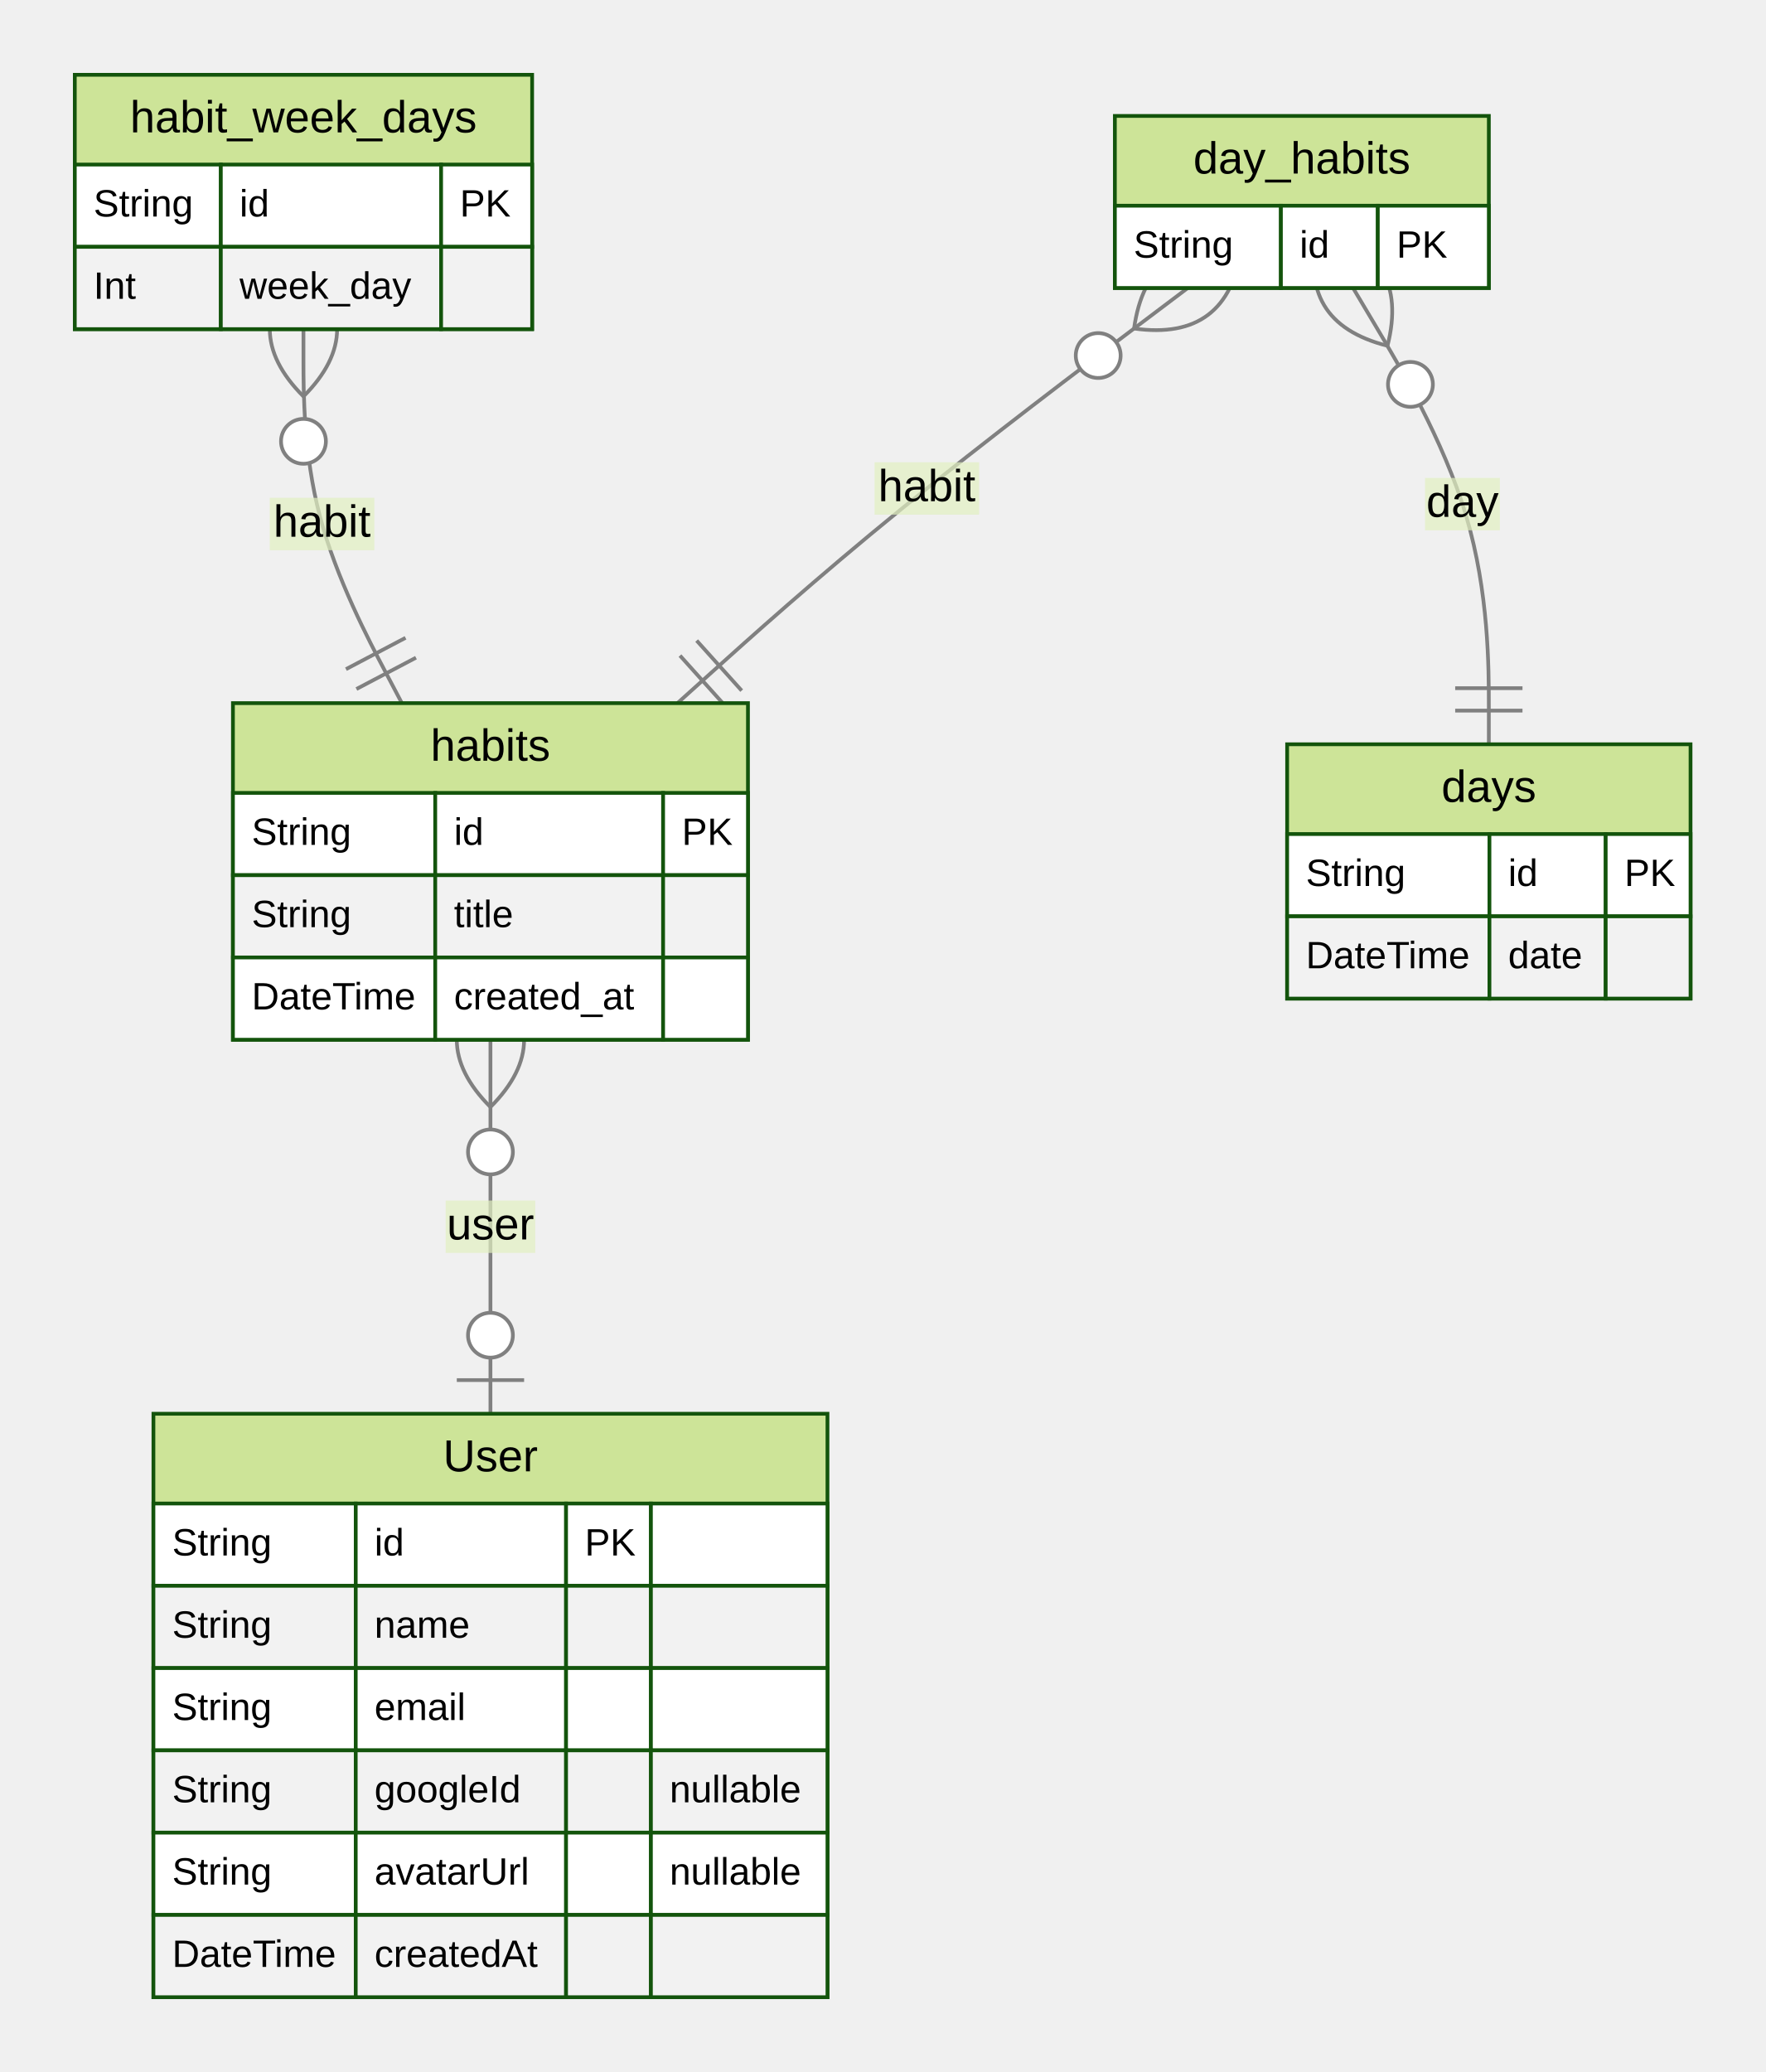
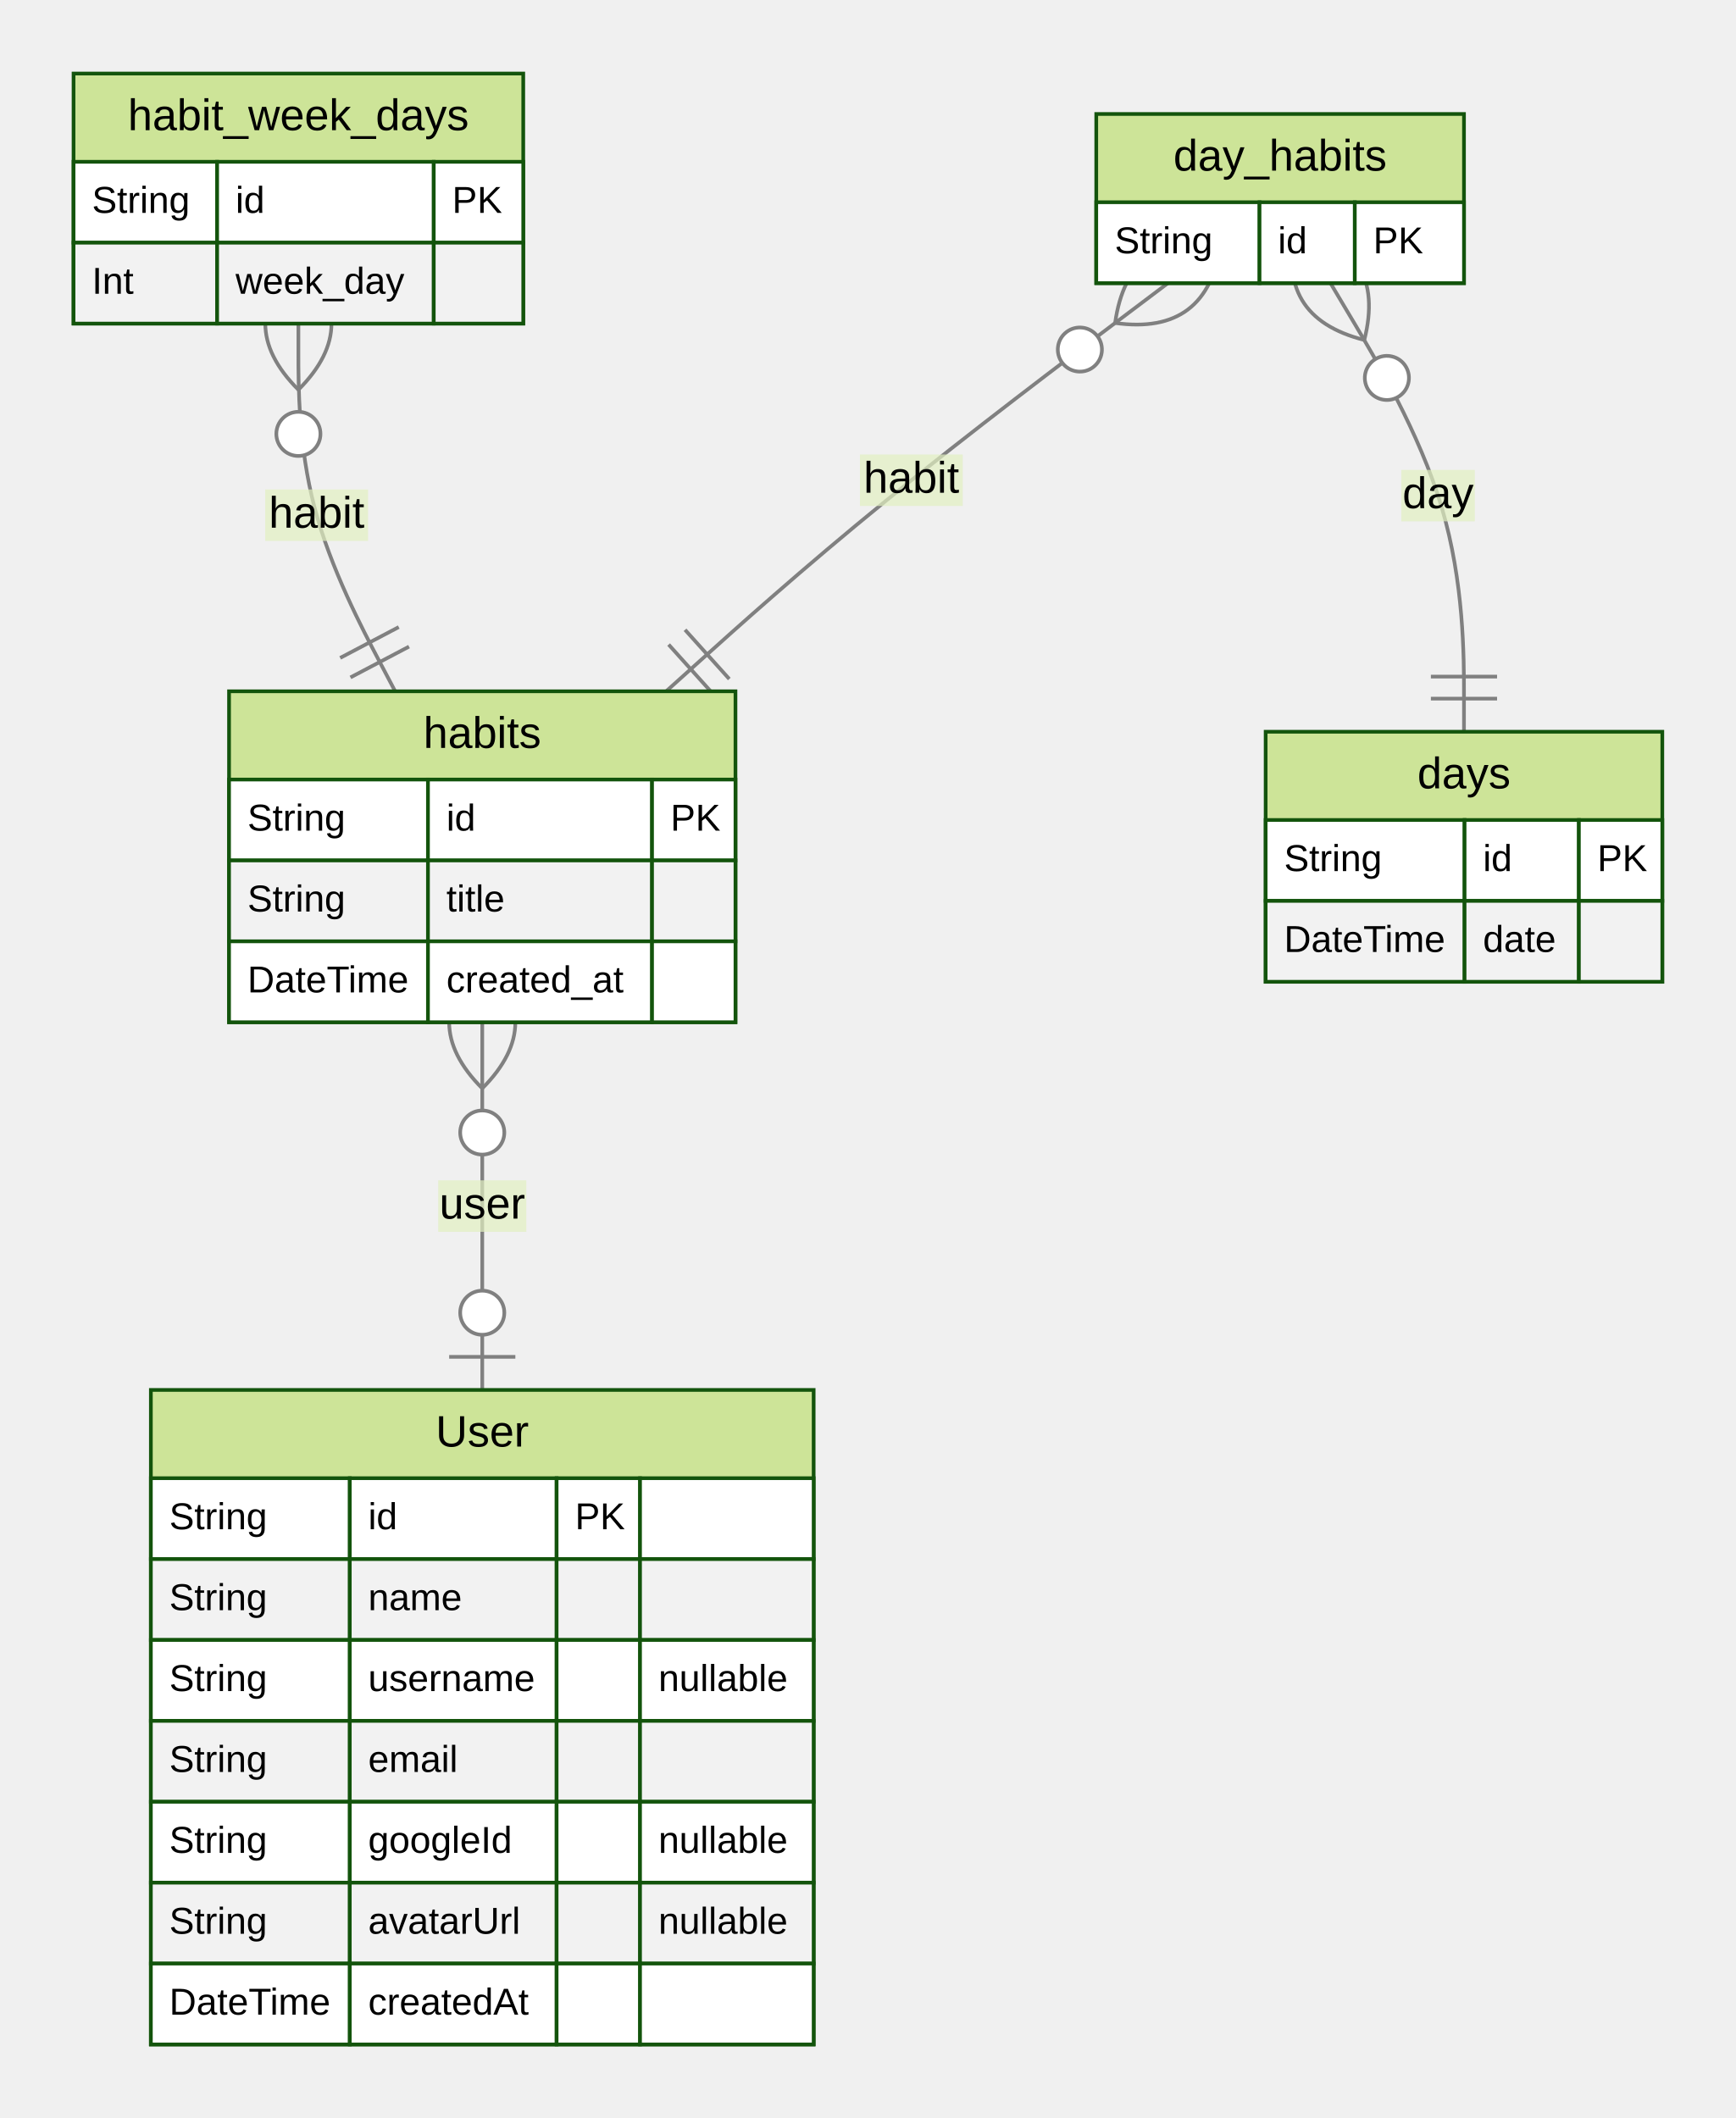
- <svg xmlns="http://www.w3.org/2000/svg" aria-roledescription="er" viewBox="0 0 472.051 554" style="max-width: 472.051px; background-color: white;" width="100%" id="mermaid-0">
+ <svg xmlns="http://www.w3.org/2000/svg" aria-roledescription="er" viewBox="0 0 472.051 576" style="max-width: 472.051px; background-color: white;" width="100%" id="mermaid-0">
  <style>#mermaid-0{font-family:"trebuchet ms",verdana,arial,sans-serif;font-size:16px;fill:#000000;}#mermaid-0 .error-icon{fill:#552222;}#mermaid-0 .error-text{fill:#552222;stroke:#552222;}#mermaid-0 .edge-thickness-normal{stroke-width:2px;}#mermaid-0 .edge-thickness-thick{stroke-width:3.5px;}#mermaid-0 .edge-pattern-solid{stroke-dasharray:0;}#mermaid-0 .edge-pattern-dashed{stroke-dasharray:3;}#mermaid-0 .edge-pattern-dotted{stroke-dasharray:2;}#mermaid-0 .marker{fill:#000000;stroke:#000000;}#mermaid-0 .marker.cross{stroke:#000000;}#mermaid-0 svg{font-family:"trebuchet ms",verdana,arial,sans-serif;font-size:16px;}#mermaid-0 .entityBox{fill:#cde498;stroke:#13540c;}#mermaid-0 .attributeBoxOdd{fill:#ffffff;stroke:#13540c;}#mermaid-0 .attributeBoxEven{fill:#f2f2f2;stroke:#13540c;}#mermaid-0 .relationshipLabelBox{fill:hsl(78.158, 58.462%, 84.51%);opacity:0.7;background-color:hsl(78.158, 58.462%, 84.51%);}#mermaid-0 .relationshipLabelBox rect{opacity:0.5;}#mermaid-0 .relationshipLine{stroke:#000000;}#mermaid-0 .entityTitleText{text-anchor:middle;font-size:18px;fill:#000000;}#mermaid-0 :root{--mermaid-font-family:"trebuchet ms",verdana,arial,sans-serif;}</style>
  <g />
  <defs>
    <marker orient="auto" markerHeight="18" markerWidth="18" refY="9" refX="0" id="ONLY_ONE_START">
      <path d="M9,0 L9,18 M15,0 L15,18" fill="none" stroke="gray" />
    </marker>
  </defs>
  <defs>
    <marker orient="auto" markerHeight="18" markerWidth="18" refY="9" refX="18" id="ONLY_ONE_END">
      <path d="M3,0 L3,18 M9,0 L9,18" fill="none" stroke="gray" />
    </marker>
  </defs>
  <defs>
    <marker orient="auto" markerHeight="18" markerWidth="30" refY="9" refX="0" id="ZERO_OR_ONE_START">
      <circle r="6" cy="9" cx="21" fill="white" stroke="gray" />
      <path d="M9,0 L9,18" fill="none" stroke="gray" />
    </marker>
  </defs>
  <defs>
    <marker orient="auto" markerHeight="18" markerWidth="30" refY="9" refX="30" id="ZERO_OR_ONE_END">
      <circle r="6" cy="9" cx="9" fill="white" stroke="gray" />
      <path d="M21,0 L21,18" fill="none" stroke="gray" />
    </marker>
  </defs>
  <defs>
    <marker orient="auto" markerHeight="36" markerWidth="45" refY="18" refX="18" id="ONE_OR_MORE_START">
      <path d="M0,18 Q 18,0 36,18 Q 18,36 0,18 M42,9 L42,27" fill="none" stroke="gray" />
    </marker>
  </defs>
  <defs>
    <marker orient="auto" markerHeight="36" markerWidth="45" refY="18" refX="27" id="ONE_OR_MORE_END">
      <path d="M3,9 L3,27 M9,18 Q27,0 45,18 Q27,36 9,18" fill="none" stroke="gray" />
    </marker>
  </defs>
  <defs>
    <marker orient="auto" markerHeight="36" markerWidth="57" refY="18" refX="18" id="ZERO_OR_MORE_START">
      <circle r="6" cy="18" cx="48" fill="white" stroke="gray" />
      <path d="M0,18 Q18,0 36,18 Q18,36 0,18" fill="none" stroke="gray" />
    </marker>
  </defs>
  <defs>
    <marker orient="auto" markerHeight="36" markerWidth="57" refY="18" refX="39" id="ZERO_OR_MORE_END">
      <circle r="6" cy="18" cx="9" fill="white" stroke="gray" />
      <path d="M21,18 Q39,0 57,18 Q39,36 21,18" fill="none" stroke="gray" />
    </marker>
  </defs>
  <path style="stroke: gray; fill: none;" marker-start="url(#ZERO_OR_MORE_START)" marker-end="url(#ZERO_OR_ONE_END)" d="M131.146,278L131.146,286.333C131.146,294.667,131.146,311.333,131.146,328C131.146,344.667,131.146,361.333,131.146,369.667L131.146,378" class="er relationshipLine" />
  <path style="stroke: gray; fill: none;" marker-start="url(#ZERO_OR_MORE_START)" marker-end="url(#ONLY_ONE_END)" d="M81.146,88L81.146,96.333C81.146,104.667,81.146,121.333,85.532,138C89.918,154.667,98.69,171.333,103.076,179.667L107.462,188" class="er relationshipLine" />
  <path style="stroke: gray; fill: none;" marker-start="url(#ZERO_OR_MORE_START)" marker-end="url(#ONLY_ONE_END)" d="M361.807,77L367.859,87.167C373.91,97.333,386.013,117.667,392.065,138C398.116,158.333,398.116,178.667,398.116,188.833L398.116,199" class="er relationshipLine" />
  <path style="stroke: gray; fill: none;" marker-start="url(#ZERO_OR_MORE_START)" marker-end="url(#ONLY_ONE_END)" d="M317.615,77L304.132,87.167C290.65,97.333,263.685,117.667,240.941,136.167C218.198,154.667,199.676,171.333,190.416,179.667L181.155,188" class="er relationshipLine" />
-   <g transform="translate(41.027,378 )" id="entity-User-c920f7fa-053c-4c1b-9070-38cdb4b8a532">
-     <rect height="156" width="180.239" y="0" x="0" class="er entityBox" />
-     <text style="dominant-baseline: middle; text-anchor: middle; font-size: 12px;" transform="translate(90.11948,12)" y="0" x="0" id="text-entity-User-c920f7fa-053c-4c1b-9070-38cdb4b8a532" class="er entityLabel">User</text>
+   <g transform="translate(41.027,378 )" id="entity-User-112e2b7e-6ff5-448f-8a88-ace9fd6ed152">
+     <rect height="178" width="180.239" y="0" x="0" class="er entityBox" />
+     <text style="dominant-baseline: middle; text-anchor: middle; font-size: 12px;" transform="translate(90.11948,12)" y="0" x="0" id="text-entity-User-112e2b7e-6ff5-448f-8a88-ace9fd6ed152" class="er entityLabel">User</text>
    <rect height="22" width="54.096" y="24" x="0" class="er attributeBoxOdd" />
-     <text style="dominant-baseline: middle; font-size: 10.2px;" transform="translate(5,35)" y="0" x="0" id="text-entity-User-c920f7fa-053c-4c1b-9070-38cdb4b8a532-attr-1-type" class="er entityLabel">String</text>
+     <text style="dominant-baseline: middle; font-size: 10.2px;" transform="translate(5,35)" y="0" x="0" id="text-entity-User-112e2b7e-6ff5-448f-8a88-ace9fd6ed152-attr-1-type" class="er entityLabel">String</text>
    <rect height="22" width="56.243" y="24" x="54.096" class="er attributeBoxOdd" />
-     <text style="dominant-baseline: middle; font-size: 10.2px;" transform="translate(59.09555,35)" y="0" x="0" id="text-entity-User-c920f7fa-053c-4c1b-9070-38cdb4b8a532-attr-1-name" class="er entityLabel">id</text>
+     <text style="dominant-baseline: middle; font-size: 10.2px;" transform="translate(59.09555,35)" y="0" x="0" id="text-entity-User-112e2b7e-6ff5-448f-8a88-ace9fd6ed152-attr-1-name" class="er entityLabel">id</text>
    <rect height="22" width="22.688" y="24" x="110.339" class="er attributeBoxOdd" />
-     <text style="dominant-baseline: middle; font-size: 10.2px;" transform="translate(115.3387,35)" y="0" x="0" id="text-entity-User-c920f7fa-053c-4c1b-9070-38cdb4b8a532-attr-1-key" class="er entityLabel">PK</text>
+     <text style="dominant-baseline: middle; font-size: 10.2px;" transform="translate(115.3387,35)" y="0" x="0" id="text-entity-User-112e2b7e-6ff5-448f-8a88-ace9fd6ed152-attr-1-key" class="er entityLabel">PK</text>
    <rect height="22" width="47.213" y="24" x="133.026" class="er attributeBoxOdd" />
-     <text style="dominant-baseline: middle; font-size: 10.2px;" transform="translate(138.0264,35)" y="0" x="0" id="text-entity-User-c920f7fa-053c-4c1b-9070-38cdb4b8a532-attr-1-comment" class="er entityLabel" />
+     <text style="dominant-baseline: middle; font-size: 10.2px;" transform="translate(138.0264,35)" y="0" x="0" id="text-entity-User-112e2b7e-6ff5-448f-8a88-ace9fd6ed152-attr-1-comment" class="er entityLabel" />
    <rect height="22" width="54.096" y="46" x="0" class="er attributeBoxEven" />
-     <text style="dominant-baseline: middle; font-size: 10.2px;" transform="translate(5,57)" y="0" x="0" id="text-entity-User-c920f7fa-053c-4c1b-9070-38cdb4b8a532-attr-2-type" class="er entityLabel">String</text>
+     <text style="dominant-baseline: middle; font-size: 10.2px;" transform="translate(5,57)" y="0" x="0" id="text-entity-User-112e2b7e-6ff5-448f-8a88-ace9fd6ed152-attr-2-type" class="er entityLabel">String</text>
    <rect height="22" width="56.243" y="46" x="54.096" class="er attributeBoxEven" />
-     <text style="dominant-baseline: middle; font-size: 10.2px;" transform="translate(59.09555,57)" y="0" x="0" id="text-entity-User-c920f7fa-053c-4c1b-9070-38cdb4b8a532-attr-2-name" class="er entityLabel">name</text>
+     <text style="dominant-baseline: middle; font-size: 10.2px;" transform="translate(59.09555,57)" y="0" x="0" id="text-entity-User-112e2b7e-6ff5-448f-8a88-ace9fd6ed152-attr-2-name" class="er entityLabel">name</text>
    <rect height="22" width="22.688" y="46" x="110.339" class="er attributeBoxEven" />
-     <text style="dominant-baseline: middle; font-size: 10.2px;" transform="translate(115.3387,57)" y="0" x="0" id="text-entity-User-c920f7fa-053c-4c1b-9070-38cdb4b8a532-attr-2-key" class="er entityLabel" />
+     <text style="dominant-baseline: middle; font-size: 10.2px;" transform="translate(115.3387,57)" y="0" x="0" id="text-entity-User-112e2b7e-6ff5-448f-8a88-ace9fd6ed152-attr-2-key" class="er entityLabel" />
    <rect height="22" width="47.213" y="46" x="133.026" class="er attributeBoxEven" />
-     <text style="dominant-baseline: middle; font-size: 10.2px;" transform="translate(138.0264,57)" y="0" x="0" id="text-entity-User-c920f7fa-053c-4c1b-9070-38cdb4b8a532-attr-2-comment" class="er entityLabel" />
+     <text style="dominant-baseline: middle; font-size: 10.2px;" transform="translate(138.0264,57)" y="0" x="0" id="text-entity-User-112e2b7e-6ff5-448f-8a88-ace9fd6ed152-attr-2-comment" class="er entityLabel" />
    <rect height="22" width="54.096" y="68" x="0" class="er attributeBoxOdd" />
-     <text style="dominant-baseline: middle; font-size: 10.2px;" transform="translate(5,79)" y="0" x="0" id="text-entity-User-c920f7fa-053c-4c1b-9070-38cdb4b8a532-attr-3-type" class="er entityLabel">String</text>
+     <text style="dominant-baseline: middle; font-size: 10.2px;" transform="translate(5,79)" y="0" x="0" id="text-entity-User-112e2b7e-6ff5-448f-8a88-ace9fd6ed152-attr-3-type" class="er entityLabel">String</text>
    <rect height="22" width="56.243" y="68" x="54.096" class="er attributeBoxOdd" />
-     <text style="dominant-baseline: middle; font-size: 10.2px;" transform="translate(59.09555,79)" y="0" x="0" id="text-entity-User-c920f7fa-053c-4c1b-9070-38cdb4b8a532-attr-3-name" class="er entityLabel">email</text>
+     <text style="dominant-baseline: middle; font-size: 10.2px;" transform="translate(59.09555,79)" y="0" x="0" id="text-entity-User-112e2b7e-6ff5-448f-8a88-ace9fd6ed152-attr-3-name" class="er entityLabel">username</text>
    <rect height="22" width="22.688" y="68" x="110.339" class="er attributeBoxOdd" />
-     <text style="dominant-baseline: middle; font-size: 10.2px;" transform="translate(115.3387,79)" y="0" x="0" id="text-entity-User-c920f7fa-053c-4c1b-9070-38cdb4b8a532-attr-3-key" class="er entityLabel" />
+     <text style="dominant-baseline: middle; font-size: 10.2px;" transform="translate(115.3387,79)" y="0" x="0" id="text-entity-User-112e2b7e-6ff5-448f-8a88-ace9fd6ed152-attr-3-key" class="er entityLabel" />
    <rect height="22" width="47.213" y="68" x="133.026" class="er attributeBoxOdd" />
-     <text style="dominant-baseline: middle; font-size: 10.2px;" transform="translate(138.0264,79)" y="0" x="0" id="text-entity-User-c920f7fa-053c-4c1b-9070-38cdb4b8a532-attr-3-comment" class="er entityLabel" />
+     <text style="dominant-baseline: middle; font-size: 10.2px;" transform="translate(138.0264,79)" y="0" x="0" id="text-entity-User-112e2b7e-6ff5-448f-8a88-ace9fd6ed152-attr-3-comment" class="er entityLabel">nullable</text>
    <rect height="22" width="54.096" y="90" x="0" class="er attributeBoxEven" />
-     <text style="dominant-baseline: middle; font-size: 10.2px;" transform="translate(5,101)" y="0" x="0" id="text-entity-User-c920f7fa-053c-4c1b-9070-38cdb4b8a532-attr-4-type" class="er entityLabel">String</text>
+     <text style="dominant-baseline: middle; font-size: 10.2px;" transform="translate(5,101)" y="0" x="0" id="text-entity-User-112e2b7e-6ff5-448f-8a88-ace9fd6ed152-attr-4-type" class="er entityLabel">String</text>
    <rect height="22" width="56.243" y="90" x="54.096" class="er attributeBoxEven" />
-     <text style="dominant-baseline: middle; font-size: 10.2px;" transform="translate(59.09555,101)" y="0" x="0" id="text-entity-User-c920f7fa-053c-4c1b-9070-38cdb4b8a532-attr-4-name" class="er entityLabel">googleId</text>
+     <text style="dominant-baseline: middle; font-size: 10.2px;" transform="translate(59.09555,101)" y="0" x="0" id="text-entity-User-112e2b7e-6ff5-448f-8a88-ace9fd6ed152-attr-4-name" class="er entityLabel">email</text>
    <rect height="22" width="22.688" y="90" x="110.339" class="er attributeBoxEven" />
-     <text style="dominant-baseline: middle; font-size: 10.2px;" transform="translate(115.3387,101)" y="0" x="0" id="text-entity-User-c920f7fa-053c-4c1b-9070-38cdb4b8a532-attr-4-key" class="er entityLabel" />
+     <text style="dominant-baseline: middle; font-size: 10.2px;" transform="translate(115.3387,101)" y="0" x="0" id="text-entity-User-112e2b7e-6ff5-448f-8a88-ace9fd6ed152-attr-4-key" class="er entityLabel" />
    <rect height="22" width="47.213" y="90" x="133.026" class="er attributeBoxEven" />
-     <text style="dominant-baseline: middle; font-size: 10.2px;" transform="translate(138.0264,101)" y="0" x="0" id="text-entity-User-c920f7fa-053c-4c1b-9070-38cdb4b8a532-attr-4-comment" class="er entityLabel">nullable</text>
+     <text style="dominant-baseline: middle; font-size: 10.2px;" transform="translate(138.0264,101)" y="0" x="0" id="text-entity-User-112e2b7e-6ff5-448f-8a88-ace9fd6ed152-attr-4-comment" class="er entityLabel" />
    <rect height="22" width="54.096" y="112" x="0" class="er attributeBoxOdd" />
-     <text style="dominant-baseline: middle; font-size: 10.2px;" transform="translate(5,123)" y="0" x="0" id="text-entity-User-c920f7fa-053c-4c1b-9070-38cdb4b8a532-attr-5-type" class="er entityLabel">String</text>
+     <text style="dominant-baseline: middle; font-size: 10.2px;" transform="translate(5,123)" y="0" x="0" id="text-entity-User-112e2b7e-6ff5-448f-8a88-ace9fd6ed152-attr-5-type" class="er entityLabel">String</text>
    <rect height="22" width="56.243" y="112" x="54.096" class="er attributeBoxOdd" />
-     <text style="dominant-baseline: middle; font-size: 10.2px;" transform="translate(59.09555,123)" y="0" x="0" id="text-entity-User-c920f7fa-053c-4c1b-9070-38cdb4b8a532-attr-5-name" class="er entityLabel">avatarUrl</text>
+     <text style="dominant-baseline: middle; font-size: 10.2px;" transform="translate(59.09555,123)" y="0" x="0" id="text-entity-User-112e2b7e-6ff5-448f-8a88-ace9fd6ed152-attr-5-name" class="er entityLabel">googleId</text>
    <rect height="22" width="22.688" y="112" x="110.339" class="er attributeBoxOdd" />
-     <text style="dominant-baseline: middle; font-size: 10.2px;" transform="translate(115.3387,123)" y="0" x="0" id="text-entity-User-c920f7fa-053c-4c1b-9070-38cdb4b8a532-attr-5-key" class="er entityLabel" />
+     <text style="dominant-baseline: middle; font-size: 10.2px;" transform="translate(115.3387,123)" y="0" x="0" id="text-entity-User-112e2b7e-6ff5-448f-8a88-ace9fd6ed152-attr-5-key" class="er entityLabel" />
    <rect height="22" width="47.213" y="112" x="133.026" class="er attributeBoxOdd" />
-     <text style="dominant-baseline: middle; font-size: 10.2px;" transform="translate(138.0264,123)" y="0" x="0" id="text-entity-User-c920f7fa-053c-4c1b-9070-38cdb4b8a532-attr-5-comment" class="er entityLabel">nullable</text>
+     <text style="dominant-baseline: middle; font-size: 10.2px;" transform="translate(138.0264,123)" y="0" x="0" id="text-entity-User-112e2b7e-6ff5-448f-8a88-ace9fd6ed152-attr-5-comment" class="er entityLabel">nullable</text>
    <rect height="22" width="54.096" y="134" x="0" class="er attributeBoxEven" />
-     <text style="dominant-baseline: middle; font-size: 10.2px;" transform="translate(5,145)" y="0" x="0" id="text-entity-User-c920f7fa-053c-4c1b-9070-38cdb4b8a532-attr-6-type" class="er entityLabel">DateTime</text>
+     <text style="dominant-baseline: middle; font-size: 10.2px;" transform="translate(5,145)" y="0" x="0" id="text-entity-User-112e2b7e-6ff5-448f-8a88-ace9fd6ed152-attr-6-type" class="er entityLabel">String</text>
    <rect height="22" width="56.243" y="134" x="54.096" class="er attributeBoxEven" />
-     <text style="dominant-baseline: middle; font-size: 10.2px;" transform="translate(59.09555,145)" y="0" x="0" id="text-entity-User-c920f7fa-053c-4c1b-9070-38cdb4b8a532-attr-6-name" class="er entityLabel">createdAt</text>
+     <text style="dominant-baseline: middle; font-size: 10.2px;" transform="translate(59.09555,145)" y="0" x="0" id="text-entity-User-112e2b7e-6ff5-448f-8a88-ace9fd6ed152-attr-6-name" class="er entityLabel">avatarUrl</text>
    <rect height="22" width="22.688" y="134" x="110.339" class="er attributeBoxEven" />
-     <text style="dominant-baseline: middle; font-size: 10.2px;" transform="translate(115.3387,145)" y="0" x="0" id="text-entity-User-c920f7fa-053c-4c1b-9070-38cdb4b8a532-attr-6-key" class="er entityLabel" />
+     <text style="dominant-baseline: middle; font-size: 10.2px;" transform="translate(115.3387,145)" y="0" x="0" id="text-entity-User-112e2b7e-6ff5-448f-8a88-ace9fd6ed152-attr-6-key" class="er entityLabel" />
    <rect height="22" width="47.213" y="134" x="133.026" class="er attributeBoxEven" />
-     <text style="dominant-baseline: middle; font-size: 10.2px;" transform="translate(138.0264,145)" y="0" x="0" id="text-entity-User-c920f7fa-053c-4c1b-9070-38cdb4b8a532-attr-6-comment" class="er entityLabel" />
+     <text style="dominant-baseline: middle; font-size: 10.2px;" transform="translate(138.0264,145)" y="0" x="0" id="text-entity-User-112e2b7e-6ff5-448f-8a88-ace9fd6ed152-attr-6-comment" class="er entityLabel">nullable</text>
+     <rect height="22" width="54.096" y="156" x="0" class="er attributeBoxOdd" />
+     <text style="dominant-baseline: middle; font-size: 10.2px;" transform="translate(5,167)" y="0" x="0" id="text-entity-User-112e2b7e-6ff5-448f-8a88-ace9fd6ed152-attr-7-type" class="er entityLabel">DateTime</text>
+     <rect height="22" width="56.243" y="156" x="54.096" class="er attributeBoxOdd" />
+     <text style="dominant-baseline: middle; font-size: 10.2px;" transform="translate(59.09555,167)" y="0" x="0" id="text-entity-User-112e2b7e-6ff5-448f-8a88-ace9fd6ed152-attr-7-name" class="er entityLabel">createdAt</text>
+     <rect height="22" width="22.688" y="156" x="110.339" class="er attributeBoxOdd" />
+     <text style="dominant-baseline: middle; font-size: 10.2px;" transform="translate(115.3387,167)" y="0" x="0" id="text-entity-User-112e2b7e-6ff5-448f-8a88-ace9fd6ed152-attr-7-key" class="er entityLabel" />
+     <rect height="22" width="47.213" y="156" x="133.026" class="er attributeBoxOdd" />
+     <text style="dominant-baseline: middle; font-size: 10.2px;" transform="translate(138.0264,167)" y="0" x="0" id="text-entity-User-112e2b7e-6ff5-448f-8a88-ace9fd6ed152-attr-7-comment" class="er entityLabel" />
  </g>
-   <g transform="translate(62.28748,188 )" id="entity-habits-42b90407-6b9f-4944-ba40-8ec8df866767">
+   <g transform="translate(62.28748,188 )" id="entity-habits-b2f73e4e-4105-4960-a8b6-a2e91ae06831">
    <rect height="90" width="137.718" y="0" x="0" class="er entityBox" />
-     <text style="dominant-baseline: middle; text-anchor: middle; font-size: 12px;" transform="translate(68.85901,12)" y="0" x="0" id="text-entity-habits-42b90407-6b9f-4944-ba40-8ec8df866767" class="er entityLabel">habits</text>
+     <text style="dominant-baseline: middle; text-anchor: middle; font-size: 12px;" transform="translate(68.85901,12)" y="0" x="0" id="text-entity-habits-b2f73e4e-4105-4960-a8b6-a2e91ae06831" class="er entityLabel">habits</text>
    <rect height="22" width="54.096" y="24" x="0" class="er attributeBoxOdd" />
-     <text style="dominant-baseline: middle; font-size: 10.2px;" transform="translate(5,35)" y="0" x="0" id="text-entity-habits-42b90407-6b9f-4944-ba40-8ec8df866767-attr-1-type" class="er entityLabel">String</text>
+     <text style="dominant-baseline: middle; font-size: 10.2px;" transform="translate(5,35)" y="0" x="0" id="text-entity-habits-b2f73e4e-4105-4960-a8b6-a2e91ae06831-attr-1-type" class="er entityLabel">String</text>
    <rect height="22" width="60.935" y="24" x="54.096" class="er attributeBoxOdd" />
-     <text style="dominant-baseline: middle; font-size: 10.2px;" transform="translate(59.09555,35)" y="0" x="0" id="text-entity-habits-42b90407-6b9f-4944-ba40-8ec8df866767-attr-1-name" class="er entityLabel">id</text>
+     <text style="dominant-baseline: middle; font-size: 10.2px;" transform="translate(59.09555,35)" y="0" x="0" id="text-entity-habits-b2f73e4e-4105-4960-a8b6-a2e91ae06831-attr-1-name" class="er entityLabel">id</text>
    <rect height="22" width="22.688" y="24" x="115.03" class="er attributeBoxOdd" />
-     <text style="dominant-baseline: middle; font-size: 10.2px;" transform="translate(120.0303,35)" y="0" x="0" id="text-entity-habits-42b90407-6b9f-4944-ba40-8ec8df866767-attr-1-key" class="er entityLabel">PK</text>
+     <text style="dominant-baseline: middle; font-size: 10.2px;" transform="translate(120.0303,35)" y="0" x="0" id="text-entity-habits-b2f73e4e-4105-4960-a8b6-a2e91ae06831-attr-1-key" class="er entityLabel">PK</text>
    <rect height="22" width="54.096" y="46" x="0" class="er attributeBoxEven" />
-     <text style="dominant-baseline: middle; font-size: 10.2px;" transform="translate(5,57)" y="0" x="0" id="text-entity-habits-42b90407-6b9f-4944-ba40-8ec8df866767-attr-2-type" class="er entityLabel">String</text>
+     <text style="dominant-baseline: middle; font-size: 10.2px;" transform="translate(5,57)" y="0" x="0" id="text-entity-habits-b2f73e4e-4105-4960-a8b6-a2e91ae06831-attr-2-type" class="er entityLabel">String</text>
    <rect height="22" width="60.935" y="46" x="54.096" class="er attributeBoxEven" />
-     <text style="dominant-baseline: middle; font-size: 10.2px;" transform="translate(59.09555,57)" y="0" x="0" id="text-entity-habits-42b90407-6b9f-4944-ba40-8ec8df866767-attr-2-name" class="er entityLabel">title</text>
+     <text style="dominant-baseline: middle; font-size: 10.2px;" transform="translate(59.09555,57)" y="0" x="0" id="text-entity-habits-b2f73e4e-4105-4960-a8b6-a2e91ae06831-attr-2-name" class="er entityLabel">title</text>
    <rect height="22" width="22.688" y="46" x="115.03" class="er attributeBoxEven" />
-     <text style="dominant-baseline: middle; font-size: 10.2px;" transform="translate(120.0303,57)" y="0" x="0" id="text-entity-habits-42b90407-6b9f-4944-ba40-8ec8df866767-attr-2-key" class="er entityLabel" />
+     <text style="dominant-baseline: middle; font-size: 10.2px;" transform="translate(120.0303,57)" y="0" x="0" id="text-entity-habits-b2f73e4e-4105-4960-a8b6-a2e91ae06831-attr-2-key" class="er entityLabel" />
    <rect height="22" width="54.096" y="68" x="0" class="er attributeBoxOdd" />
-     <text style="dominant-baseline: middle; font-size: 10.2px;" transform="translate(5,79)" y="0" x="0" id="text-entity-habits-42b90407-6b9f-4944-ba40-8ec8df866767-attr-3-type" class="er entityLabel">DateTime</text>
+     <text style="dominant-baseline: middle; font-size: 10.2px;" transform="translate(5,79)" y="0" x="0" id="text-entity-habits-b2f73e4e-4105-4960-a8b6-a2e91ae06831-attr-3-type" class="er entityLabel">DateTime</text>
    <rect height="22" width="60.935" y="68" x="54.096" class="er attributeBoxOdd" />
-     <text style="dominant-baseline: middle; font-size: 10.2px;" transform="translate(59.09555,79)" y="0" x="0" id="text-entity-habits-42b90407-6b9f-4944-ba40-8ec8df866767-attr-3-name" class="er entityLabel">created_at</text>
+     <text style="dominant-baseline: middle; font-size: 10.2px;" transform="translate(59.09555,79)" y="0" x="0" id="text-entity-habits-b2f73e4e-4105-4960-a8b6-a2e91ae06831-attr-3-name" class="er entityLabel">created_at</text>
    <rect height="22" width="22.688" y="68" x="115.03" class="er attributeBoxOdd" />
-     <text style="dominant-baseline: middle; font-size: 10.2px;" transform="translate(120.0303,79)" y="0" x="0" id="text-entity-habits-42b90407-6b9f-4944-ba40-8ec8df866767-attr-3-key" class="er entityLabel" />
+     <text style="dominant-baseline: middle; font-size: 10.2px;" transform="translate(120.0303,79)" y="0" x="0" id="text-entity-habits-b2f73e4e-4105-4960-a8b6-a2e91ae06831-attr-3-key" class="er entityLabel" />
  </g>
-   <g transform="translate(20,20 )" id="entity-habitweekdays-232715f5-5534-4588-bea7-8f1f68f2c306">
+   <g transform="translate(20,20 )" id="entity-habitweekdays-b10cac66-d43e-4556-9238-f0176965aebd">
    <rect height="68" width="122.293" y="0" x="0" class="er entityBox" />
-     <text style="dominant-baseline: middle; text-anchor: middle; font-size: 12px;" transform="translate(61.14648,12)" y="0" x="0" id="text-entity-habitweekdays-232715f5-5534-4588-bea7-8f1f68f2c306" class="er entityLabel">habit_week_days</text>
+     <text style="dominant-baseline: middle; text-anchor: middle; font-size: 12px;" transform="translate(61.14648,12)" y="0" x="0" id="text-entity-habitweekdays-b10cac66-d43e-4556-9238-f0176965aebd" class="er entityLabel">habit_week_days</text>
    <rect height="22" width="39.048" y="24" x="0" class="er attributeBoxOdd" />
-     <text style="dominant-baseline: middle; font-size: 10.2px;" transform="translate(5,35)" y="0" x="0" id="text-entity-habitweekdays-232715f5-5534-4588-bea7-8f1f68f2c306-attr-1-type" class="er entityLabel">String</text>
+     <text style="dominant-baseline: middle; font-size: 10.2px;" transform="translate(5,35)" y="0" x="0" id="text-entity-habitweekdays-b10cac66-d43e-4556-9238-f0176965aebd-attr-1-type" class="er entityLabel">String</text>
    <rect height="22" width="58.904" y="24" x="39.048" class="er attributeBoxOdd" />
-     <text style="dominant-baseline: middle; font-size: 10.2px;" transform="translate(44.04844,35)" y="0" x="0" id="text-entity-habitweekdays-232715f5-5534-4588-bea7-8f1f68f2c306-attr-1-name" class="er entityLabel">id</text>
+     <text style="dominant-baseline: middle; font-size: 10.2px;" transform="translate(44.04844,35)" y="0" x="0" id="text-entity-habitweekdays-b10cac66-d43e-4556-9238-f0176965aebd-attr-1-name" class="er entityLabel">id</text>
    <rect height="22" width="24.34" y="24" x="97.953" class="er attributeBoxOdd" />
-     <text style="dominant-baseline: middle; font-size: 10.2px;" transform="translate(102.9529,35)" y="0" x="0" id="text-entity-habitweekdays-232715f5-5534-4588-bea7-8f1f68f2c306-attr-1-key" class="er entityLabel">PK</text>
+     <text style="dominant-baseline: middle; font-size: 10.2px;" transform="translate(102.9529,35)" y="0" x="0" id="text-entity-habitweekdays-b10cac66-d43e-4556-9238-f0176965aebd-attr-1-key" class="er entityLabel">PK</text>
    <rect height="22" width="39.048" y="46" x="0" class="er attributeBoxEven" />
-     <text style="dominant-baseline: middle; font-size: 10.2px;" transform="translate(5,57)" y="0" x="0" id="text-entity-habitweekdays-232715f5-5534-4588-bea7-8f1f68f2c306-attr-2-type" class="er entityLabel">Int</text>
+     <text style="dominant-baseline: middle; font-size: 10.2px;" transform="translate(5,57)" y="0" x="0" id="text-entity-habitweekdays-b10cac66-d43e-4556-9238-f0176965aebd-attr-2-type" class="er entityLabel">Int</text>
    <rect height="22" width="58.904" y="46" x="39.048" class="er attributeBoxEven" />
-     <text style="dominant-baseline: middle; font-size: 10.2px;" transform="translate(44.04844,57)" y="0" x="0" id="text-entity-habitweekdays-232715f5-5534-4588-bea7-8f1f68f2c306-attr-2-name" class="er entityLabel">week_day</text>
+     <text style="dominant-baseline: middle; font-size: 10.2px;" transform="translate(44.04844,57)" y="0" x="0" id="text-entity-habitweekdays-b10cac66-d43e-4556-9238-f0176965aebd-attr-2-name" class="er entityLabel">week_day</text>
    <rect height="22" width="24.34" y="46" x="97.953" class="er attributeBoxEven" />
-     <text style="dominant-baseline: middle; font-size: 10.2px;" transform="translate(102.9529,57)" y="0" x="0" id="text-entity-habitweekdays-232715f5-5534-4588-bea7-8f1f68f2c306-attr-2-key" class="er entityLabel" />
+     <text style="dominant-baseline: middle; font-size: 10.2px;" transform="translate(102.9529,57)" y="0" x="0" id="text-entity-habitweekdays-b10cac66-d43e-4556-9238-f0176965aebd-attr-2-key" class="er entityLabel" />
  </g>
-   <g transform="translate(344.182,199 )" id="entity-days-f3069829-42dc-4754-9c93-75ee61a362d7">
+   <g transform="translate(344.182,199 )" id="entity-days-f158db4e-78d3-482b-a184-9be91905f00c">
    <rect height="68" width="107.869" y="0" x="0" class="er entityBox" />
-     <text style="dominant-baseline: middle; text-anchor: middle; font-size: 12px;" transform="translate(53.93452,12)" y="0" x="0" id="text-entity-days-f3069829-42dc-4754-9c93-75ee61a362d7" class="er entityLabel">days</text>
+     <text style="dominant-baseline: middle; text-anchor: middle; font-size: 12px;" transform="translate(53.93452,12)" y="0" x="0" id="text-entity-days-f158db4e-78d3-482b-a184-9be91905f00c" class="er entityLabel">days</text>
    <rect height="22" width="54.096" y="24" x="0" class="er attributeBoxOdd" />
-     <text style="dominant-baseline: middle; font-size: 10.2px;" transform="translate(5,35)" y="0" x="0" id="text-entity-days-f3069829-42dc-4754-9c93-75ee61a362d7-attr-1-type" class="er entityLabel">String</text>
+     <text style="dominant-baseline: middle; font-size: 10.2px;" transform="translate(5,35)" y="0" x="0" id="text-entity-days-f158db4e-78d3-482b-a184-9be91905f00c-attr-1-type" class="er entityLabel">String</text>
    <rect height="22" width="31.086" y="24" x="54.096" class="er attributeBoxOdd" />
-     <text style="dominant-baseline: middle; font-size: 10.2px;" transform="translate(59.09555,35)" y="0" x="0" id="text-entity-days-f3069829-42dc-4754-9c93-75ee61a362d7-attr-1-name" class="er entityLabel">id</text>
+     <text style="dominant-baseline: middle; font-size: 10.2px;" transform="translate(59.09555,35)" y="0" x="0" id="text-entity-days-f158db4e-78d3-482b-a184-9be91905f00c-attr-1-name" class="er entityLabel">id</text>
    <rect height="22" width="22.688" y="24" x="85.181" class="er attributeBoxOdd" />
-     <text style="dominant-baseline: middle; font-size: 10.2px;" transform="translate(90.18137,35)" y="0" x="0" id="text-entity-days-f3069829-42dc-4754-9c93-75ee61a362d7-attr-1-key" class="er entityLabel">PK</text>
+     <text style="dominant-baseline: middle; font-size: 10.2px;" transform="translate(90.18137,35)" y="0" x="0" id="text-entity-days-f158db4e-78d3-482b-a184-9be91905f00c-attr-1-key" class="er entityLabel">PK</text>
    <rect height="22" width="54.096" y="46" x="0" class="er attributeBoxEven" />
-     <text style="dominant-baseline: middle; font-size: 10.2px;" transform="translate(5,57)" y="0" x="0" id="text-entity-days-f3069829-42dc-4754-9c93-75ee61a362d7-attr-2-type" class="er entityLabel">DateTime</text>
+     <text style="dominant-baseline: middle; font-size: 10.2px;" transform="translate(5,57)" y="0" x="0" id="text-entity-days-f158db4e-78d3-482b-a184-9be91905f00c-attr-2-type" class="er entityLabel">DateTime</text>
    <rect height="22" width="31.086" y="46" x="54.096" class="er attributeBoxEven" />
-     <text style="dominant-baseline: middle; font-size: 10.2px;" transform="translate(59.09555,57)" y="0" x="0" id="text-entity-days-f3069829-42dc-4754-9c93-75ee61a362d7-attr-2-name" class="er entityLabel">date</text>
+     <text style="dominant-baseline: middle; font-size: 10.2px;" transform="translate(59.09555,57)" y="0" x="0" id="text-entity-days-f158db4e-78d3-482b-a184-9be91905f00c-attr-2-name" class="er entityLabel">date</text>
    <rect height="22" width="22.688" y="46" x="85.181" class="er attributeBoxEven" />
-     <text style="dominant-baseline: middle; font-size: 10.2px;" transform="translate(90.18137,57)" y="0" x="0" id="text-entity-days-f3069829-42dc-4754-9c93-75ee61a362d7-attr-2-key" class="er entityLabel" />
+     <text style="dominant-baseline: middle; font-size: 10.2px;" transform="translate(90.18137,57)" y="0" x="0" id="text-entity-days-f158db4e-78d3-482b-a184-9be91905f00c-attr-2-key" class="er entityLabel" />
  </g>
-   <g transform="translate(298.1165,31 )" id="entity-dayhabits-0a12d2ce-00d2-4802-88eb-14fdf1a212a2">
+   <g transform="translate(298.1165,31 )" id="entity-dayhabits-0cef7a86-aeb0-498c-8902-c479a33c0f98">
    <rect height="46" width="100" y="0" x="0" class="er entityBox" />
-     <text style="dominant-baseline: middle; text-anchor: middle; font-size: 12px;" transform="translate(50,12)" y="0" x="0" id="text-entity-dayhabits-0a12d2ce-00d2-4802-88eb-14fdf1a212a2" class="er entityLabel">day_habits</text>
+     <text style="dominant-baseline: middle; text-anchor: middle; font-size: 12px;" transform="translate(50,12)" y="0" x="0" id="text-entity-dayhabits-0cef7a86-aeb0-498c-8902-c479a33c0f98" class="er entityLabel">day_habits</text>
    <rect height="22" width="44.399" y="24" x="0" class="er attributeBoxOdd" />
-     <text style="dominant-baseline: middle; font-size: 10.2px;" transform="translate(5,35)" y="0" x="0" id="text-entity-dayhabits-0a12d2ce-00d2-4802-88eb-14fdf1a212a2-attr-1-type" class="er entityLabel">String</text>
+     <text style="dominant-baseline: middle; font-size: 10.2px;" transform="translate(5,35)" y="0" x="0" id="text-entity-dayhabits-0cef7a86-aeb0-498c-8902-c479a33c0f98-attr-1-type" class="er entityLabel">String</text>
    <rect height="22" width="25.911" y="24" x="44.399" class="er attributeBoxOdd" />
-     <text style="dominant-baseline: middle; font-size: 10.2px;" transform="translate(49.39862,35)" y="0" x="0" id="text-entity-dayhabits-0a12d2ce-00d2-4802-88eb-14fdf1a212a2-attr-1-name" class="er entityLabel">id</text>
+     <text style="dominant-baseline: middle; font-size: 10.2px;" transform="translate(49.39862,35)" y="0" x="0" id="text-entity-dayhabits-0cef7a86-aeb0-498c-8902-c479a33c0f98-attr-1-name" class="er entityLabel">id</text>
    <rect height="22" width="29.69" y="24" x="70.31" class="er attributeBoxOdd" />
-     <text style="dominant-baseline: middle; font-size: 10.2px;" transform="translate(75.30976,35)" y="0" x="0" id="text-entity-dayhabits-0a12d2ce-00d2-4802-88eb-14fdf1a212a2-attr-1-key" class="er entityLabel">PK</text>
+     <text style="dominant-baseline: middle; font-size: 10.2px;" transform="translate(75.30976,35)" y="0" x="0" id="text-entity-dayhabits-0cef7a86-aeb0-498c-8902-c479a33c0f98-attr-1-key" class="er entityLabel">PK</text>
  </g>
  <rect height="14" width="23.959" y="321" x="119.167" class="er relationshipLabelBox" />
  <text style="text-anchor: middle; dominant-baseline: middle; font-size: 12px;" y="328" x="131.146" id="rel1" class="er relationshipLabel">user</text>
  <rect height="14" width="27.969" y="133.109" x="72.126" class="er relationshipLabelBox" />
  <text style="text-anchor: middle; dominant-baseline: middle; font-size: 12px;" y="140.109" x="86.11" id="rel2" class="er relationshipLabel">habit</text>
  <rect height="14" width="19.99" y="127.788" x="381.065" class="er relationshipLabelBox" />
  <text style="text-anchor: middle; dominant-baseline: middle; font-size: 12px;" y="134.788" x="391.06" id="rel3" class="er relationshipLabel">day</text>
  <rect height="14" width="27.969" y="123.605" x="233.851" class="er relationshipLabelBox" />
  <text style="text-anchor: middle; dominant-baseline: middle; font-size: 12px;" y="130.605" x="247.836" id="rel4" class="er relationshipLabel">habit</text>
</svg>
